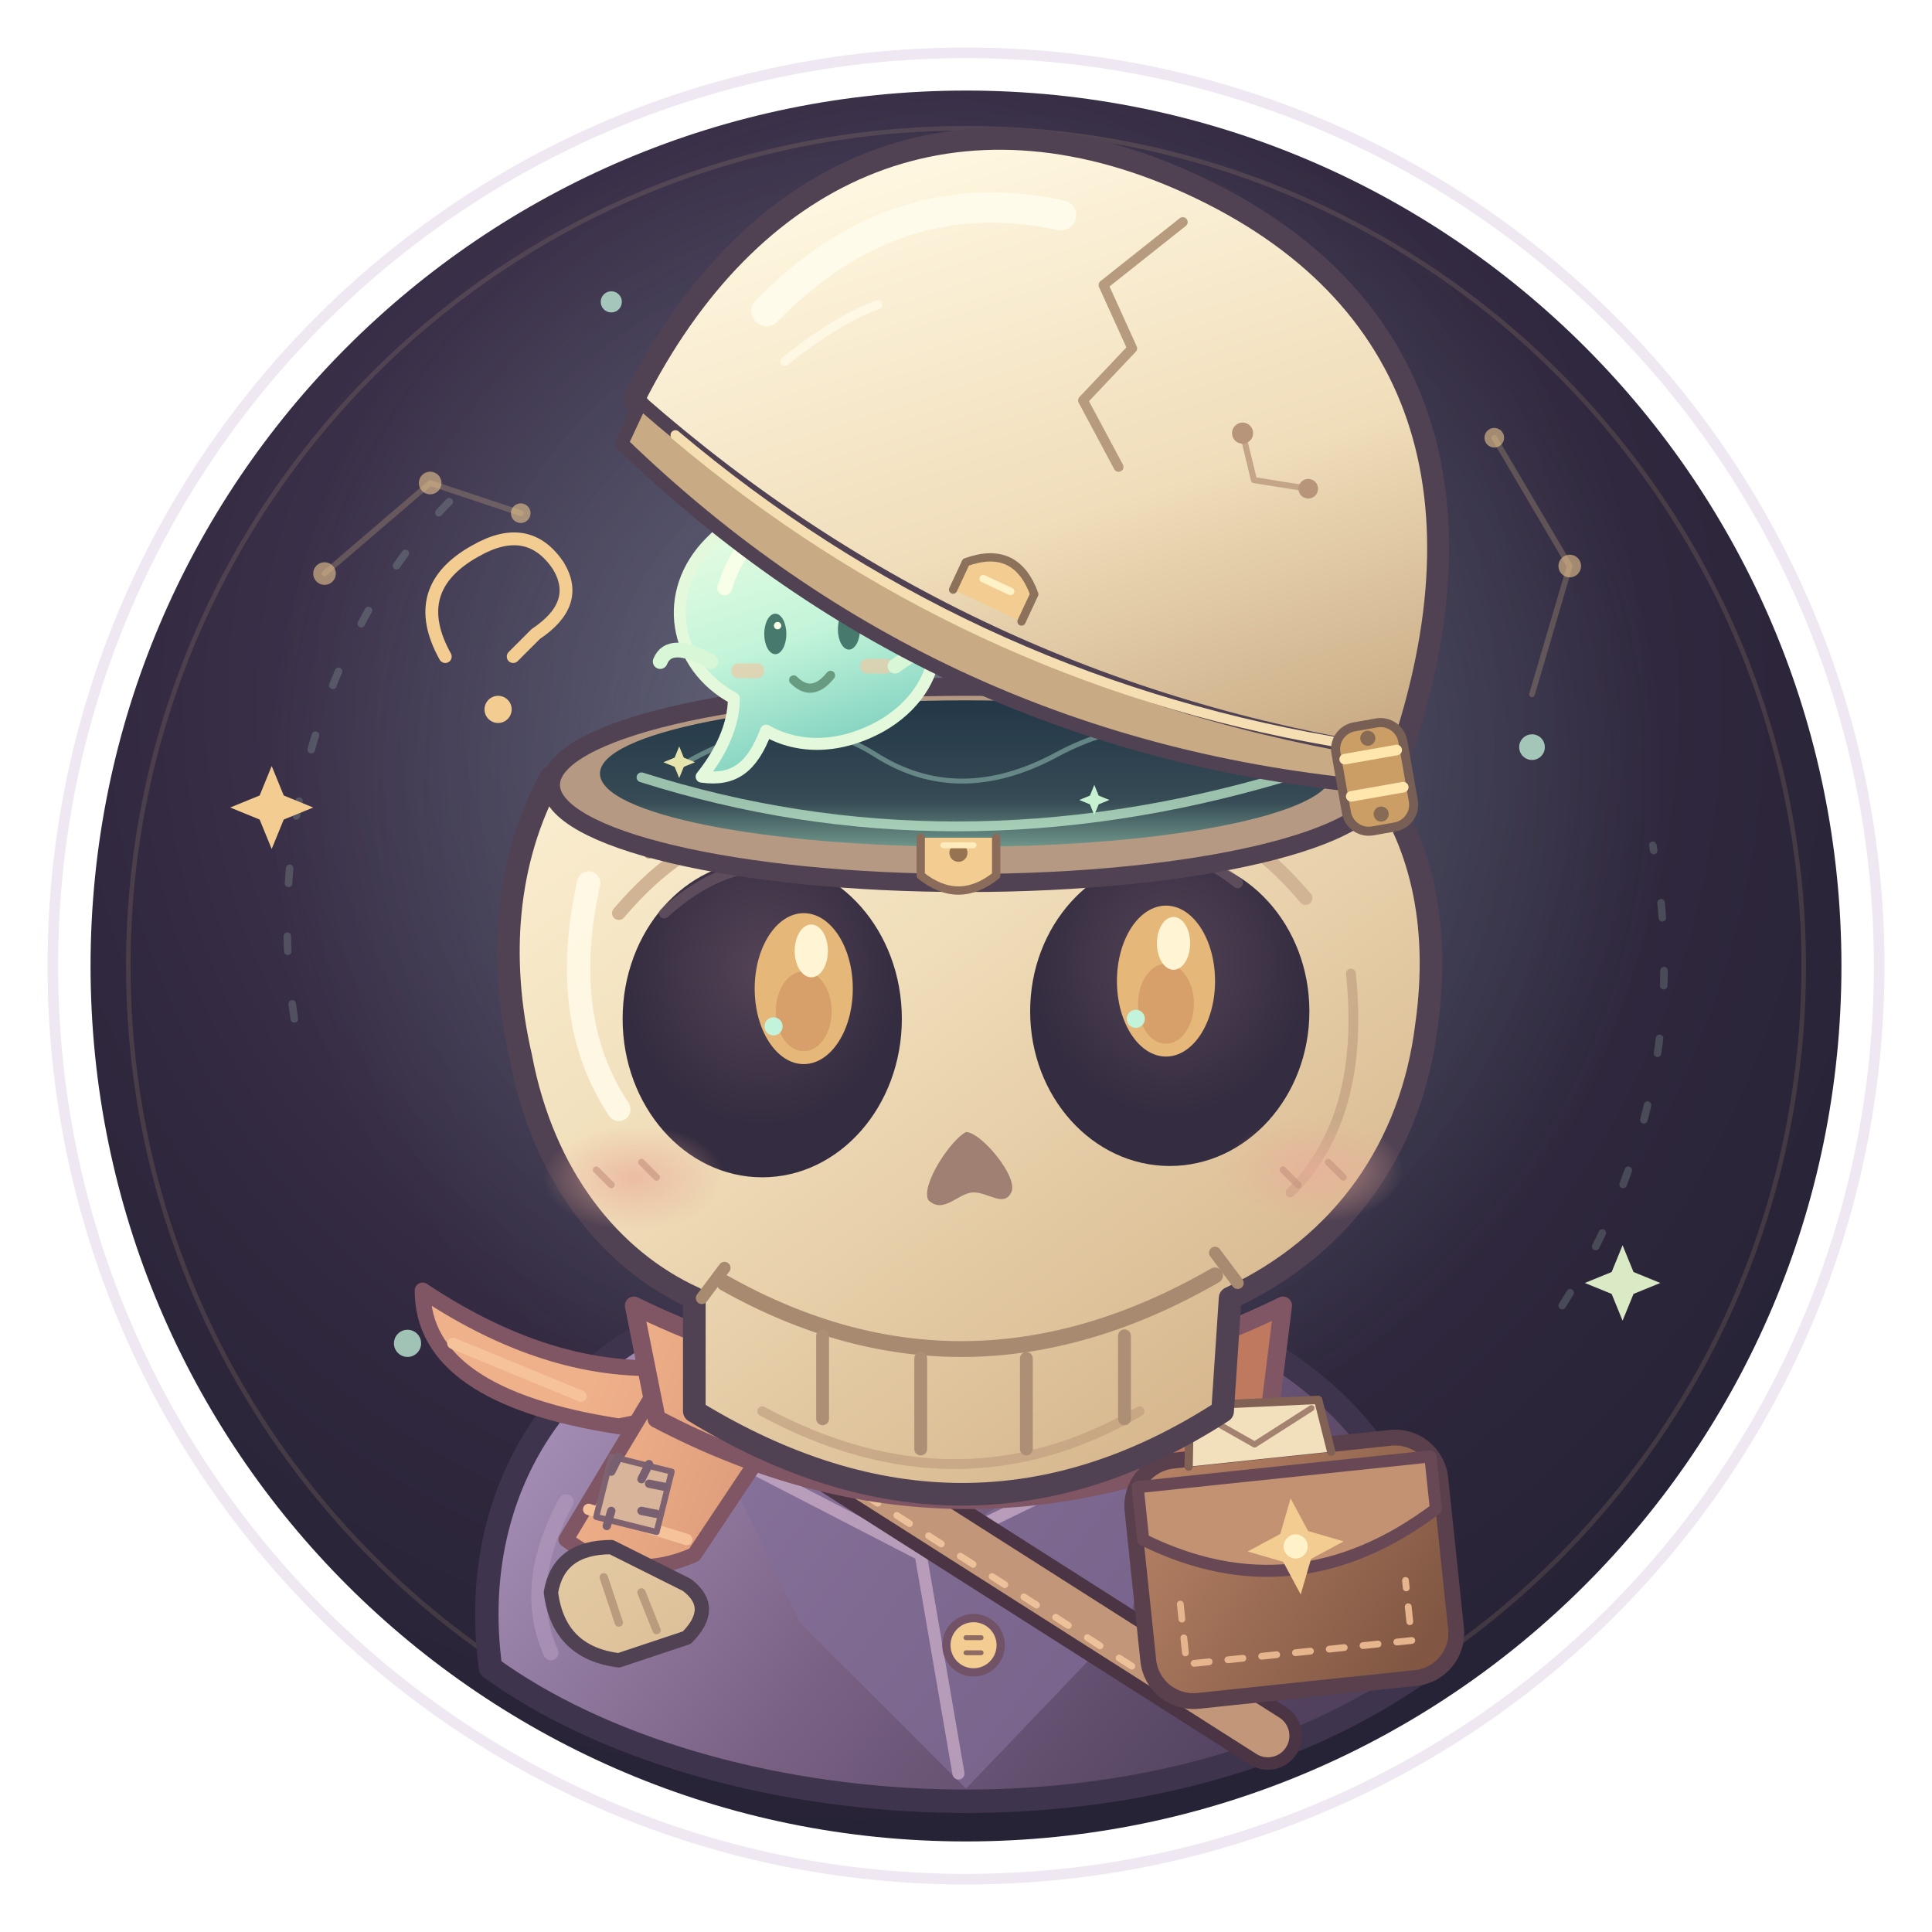
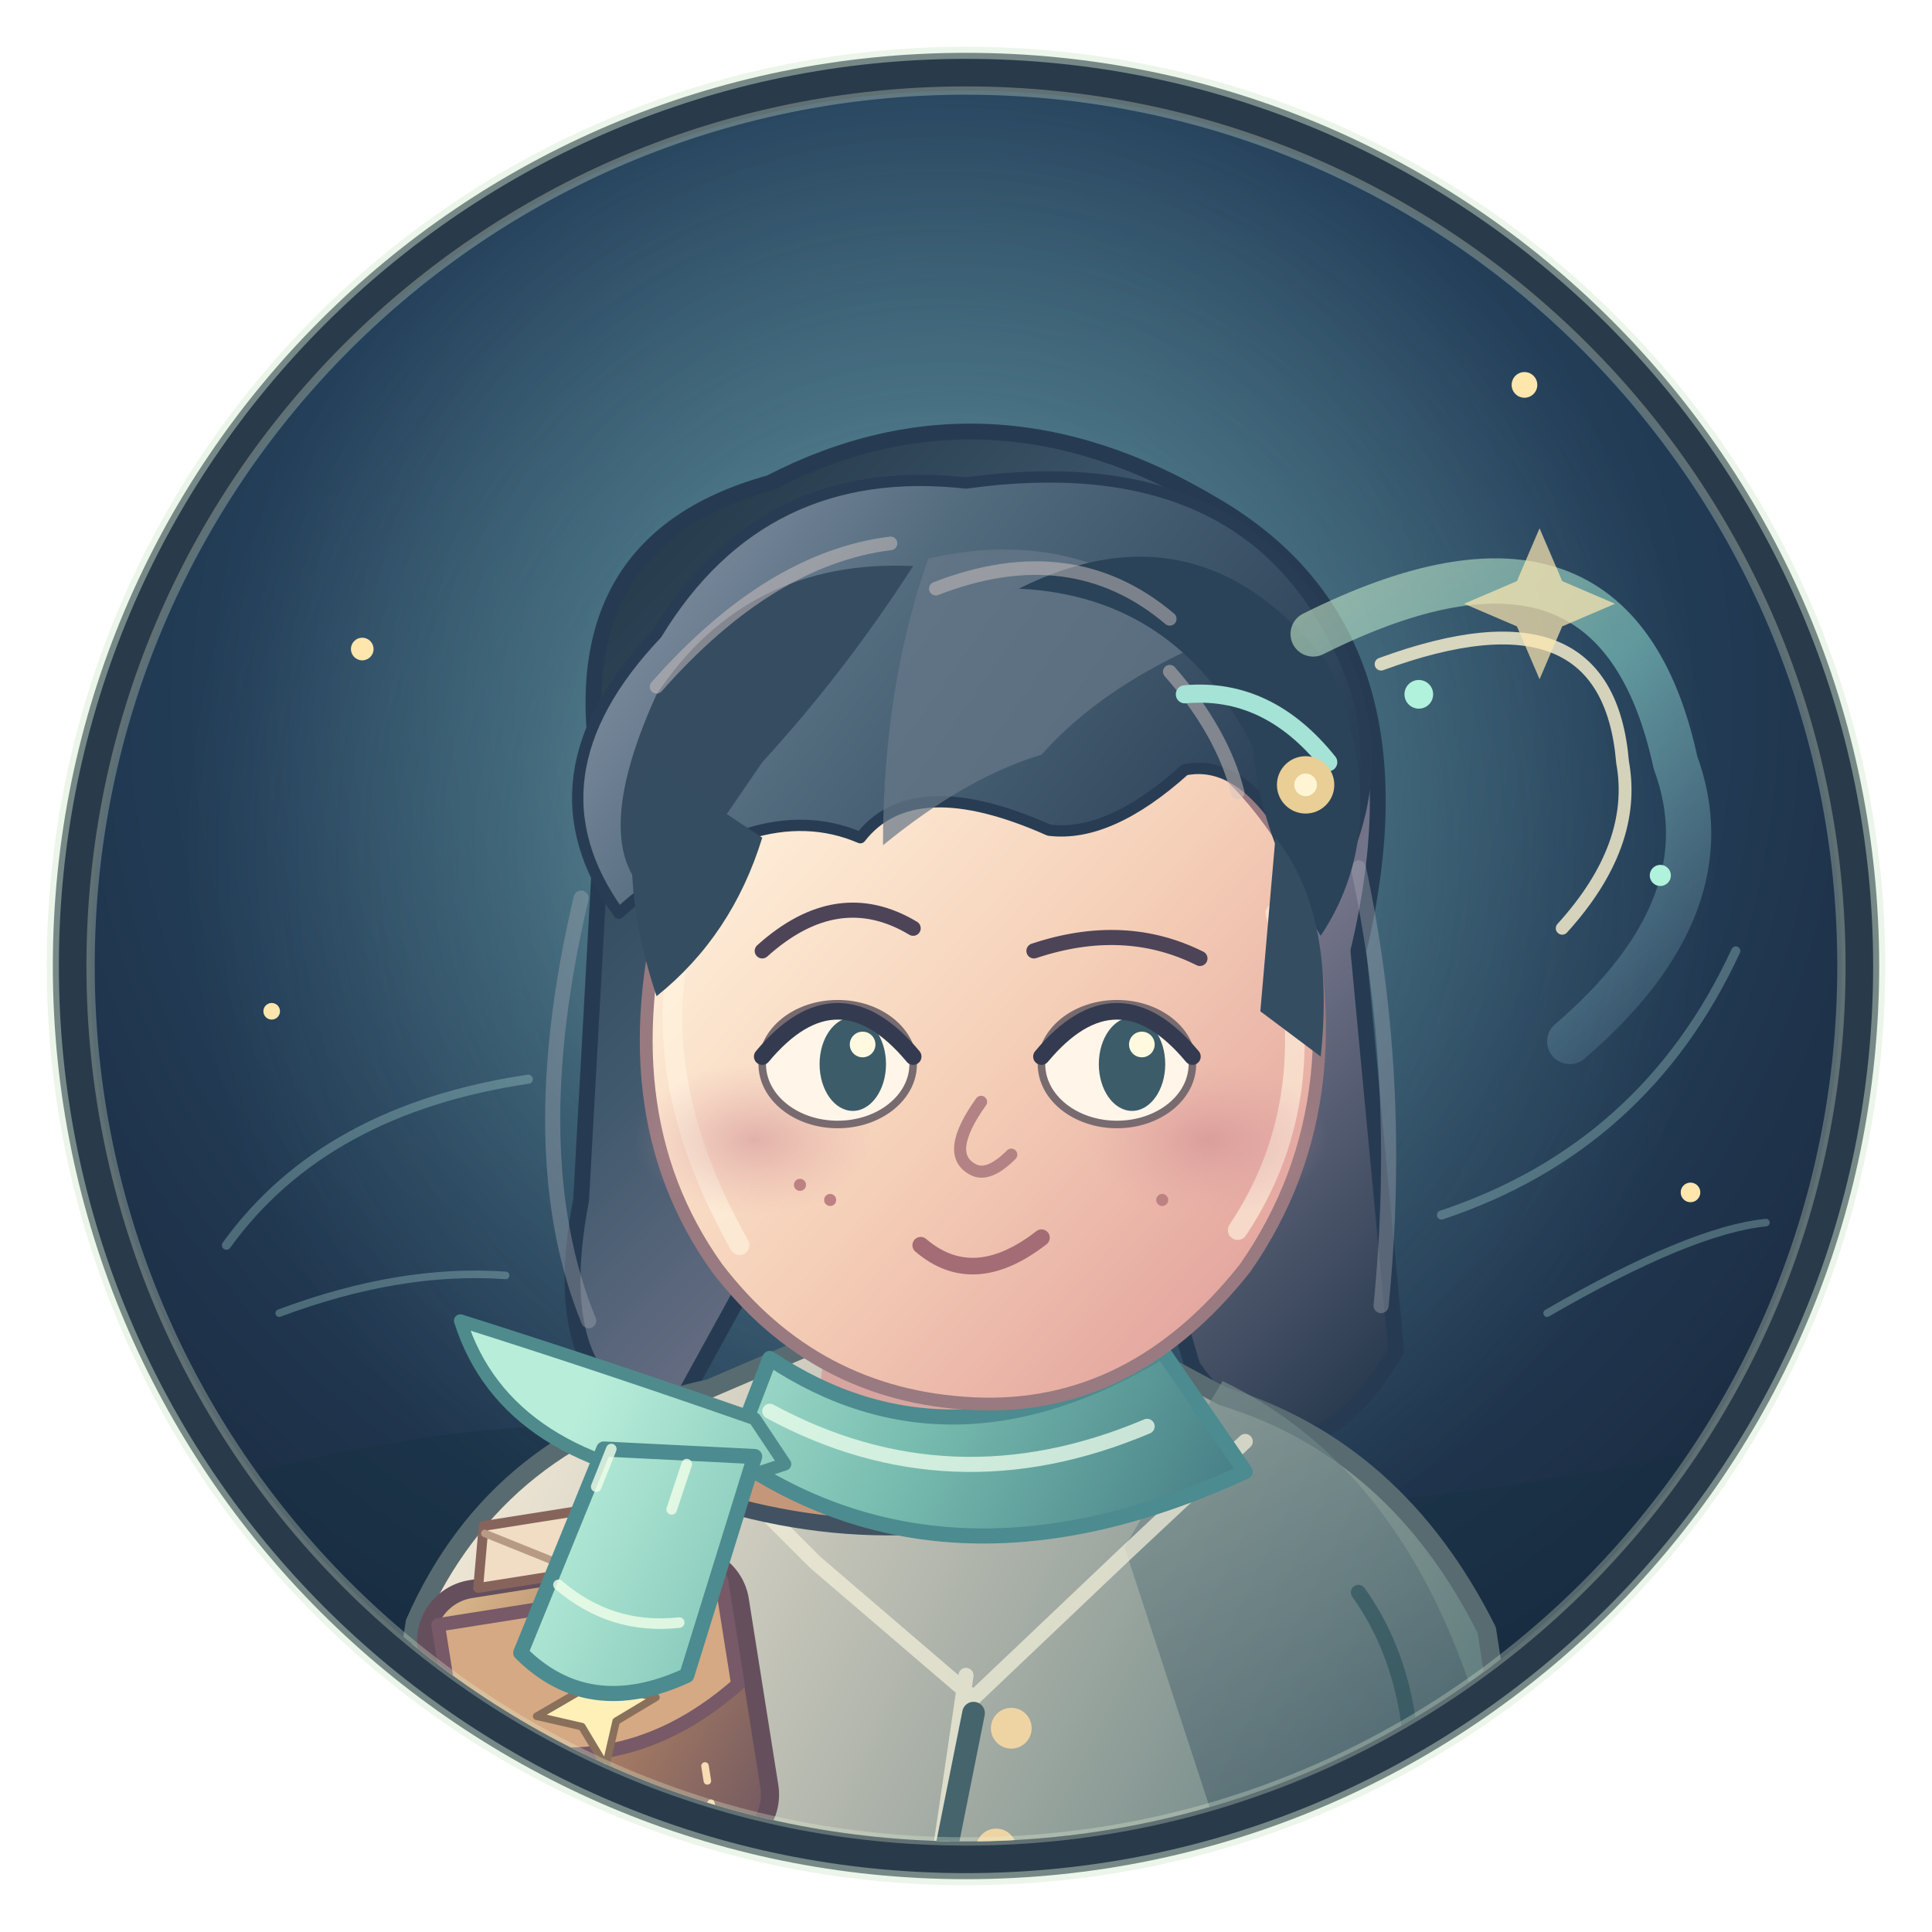
- <svg xmlns="http://www.w3.org/2000/svg" viewBox="0 0 256 256" width="256" height="256" fill="none" role="img" aria-labelledby="title desc">
+ <svg xmlns="http://www.w3.org/2000/svg" width="256" height="256" viewBox="0 0 256 256" role="img" aria-labelledby="title desc">
  <defs>
-     <radialGradient id="bg" cx=".44" cy=".35" r=".8">
-       <stop stop-color="#554363" />
-       <stop offset=".57" stop-color="#30283e" />
-       <stop offset="1" stop-color="#201f30" />
+     <radialGradient id="bg" cx=".48" cy=".35" r=".74">
+       <stop stop-color="#48768a" />
+       <stop offset=".53" stop-color="#243f59" />
+       <stop offset="1" stop-color="#172337" />
    </radialGradient>
    <radialGradient id="aura">
-       <stop stop-color="#b6f4d5" stop-opacity=".28" />
-       <stop offset=".6" stop-color="#8bdecc" stop-opacity=".12" />
-       <stop offset="1" stop-color="#8bdecc" stop-opacity="0" />
+       <stop stop-color="#d3f6df" stop-opacity=".43" />
+       <stop offset=".57" stop-color="#a4e4d7" stop-opacity=".14" />
+       <stop offset="1" stop-color="#b8f4ed" stop-opacity="0" />
    </radialGradient>
-     <linearGradient id="bone" x1="78" y1="66" x2="166" y2="186" gradientUnits="userSpaceOnUse">
-       <stop stop-color="#fff6dc" />
-       <stop offset=".48" stop-color="#f1dfbb" />
-       <stop offset="1" stop-color="#d6b68d" />
+     <linearGradient id="hair" x1="72" y1="74" x2="184" y2="185" gradientUnits="userSpaceOnUse">
+       <stop stop-color="#223747" />
+       <stop offset=".35" stop-color="#3f586c" />
+       <stop offset=".67" stop-color="#74748a" />
+       <stop offset="1" stop-color="#26384c" />
    </linearGradient>
-     <linearGradient id="capBone" x1="102" y1="43" x2="164" y2="110" gradientUnits="userSpaceOnUse">
-       <stop stop-color="#fff8e2" />
-       <stop offset=".58" stop-color="#f0ddba" />
-       <stop offset="1" stop-color="#cbae87" />
+     <linearGradient id="fringe" x1="90" y1="67" x2="164" y2="119" gradientUnits="userSpaceOnUse">
+       <stop stop-color="#808da0" />
+       <stop offset=".34" stop-color="#526b7d" />
+       <stop offset="1" stop-color="#293f56" />
    </linearGradient>
-     <linearGradient id="coat" x1="84" y1="176" x2="165" y2="236" gradientUnits="userSpaceOnUse">
-       <stop stop-color="#a18bb2" />
-       <stop offset=".47" stop-color="#796183" />
-       <stop offset="1" stop-color="#51415f" />
+     <linearGradient id="skin" x1="90" y1="111" x2="176" y2="188" gradientUnits="userSpaceOnUse">
+       <stop stop-color="#fff1dc" />
+       <stop offset=".44" stop-color="#f5cfb7" />
+       <stop offset=".8" stop-color="#e5a9a1" />
+       <stop offset="1" stop-color="#b68484" />
    </linearGradient>
-     <linearGradient id="scarf" x1="82" y1="173" x2="149" y2="198" gradientUnits="userSpaceOnUse">
-       <stop stop-color="#efb18a" />
-       <stop offset="1" stop-color="#bf795f" />
+     <radialGradient id="cheek">
+       <stop stop-color="#c9858d" stop-opacity=".48" />
+       <stop offset="1" stop-color="#db9da7" stop-opacity="0" />
+     </radialGradient>
+     <linearGradient id="coat" x1="63" y1="190" x2="193" y2="254" gradientUnits="userSpaceOnUse">
+       <stop stop-color="#f2e9d7" />
+       <stop offset=".42" stop-color="#b6b9af" />
+       <stop offset="1" stop-color="#577779" />
    </linearGradient>
-     <linearGradient id="bag" x1="152" y1="194" x2="186" y2="222" gradientUnits="userSpaceOnUse">
-       <stop stop-color="#b78366" />
-       <stop offset="1" stop-color="#815743" />
+     <linearGradient id="coatShade" x1="147" y1="189" x2="178" y2="253" gradientUnits="userSpaceOnUse">
+       <stop stop-color="#7b9190" />
+       <stop offset="1" stop-color="#395261" />
    </linearGradient>
-     <radialGradient id="socket" cx=".5" cy=".34">
-       <stop stop-color="#544356" />
-       <stop offset="1" stop-color="#342c40" />
-     </radialGradient>
-     <linearGradient id="soul" x1="110" y1="36" x2="152" y2="206" gradientUnits="userSpaceOnUse">
-       <stop stop-color="#f2ffe7" />
-       <stop offset=".48" stop-color="#bff1d8" />
-       <stop offset="1" stop-color="#78c6b9" />
+     <linearGradient id="scarf" x1="83" y1="174" x2="157" y2="210" gradientUnits="userSpaceOnUse">
+       <stop stop-color="#b8edda" />
+       <stop offset=".5" stop-color="#78bdb0" />
+       <stop offset="1" stop-color="#477f86" />
    </linearGradient>
-     <linearGradient id="miniSoul" x1="-10" y1="-38" x2="12" y2="30" gradientUnits="userSpaceOnUse">
-       <stop stop-color="#f3ffe5" />
-       <stop offset=".55" stop-color="#c2f4d9" />
-       <stop offset="1" stop-color="#72cabb" />
+     <linearGradient id="bag" x1="55" y1="206" x2="104" y2="245" gradientUnits="userSpaceOnUse">
+       <stop stop-color="#e5c595" />
+       <stop offset=".54" stop-color="#aa7e63" />
+       <stop offset="1" stop-color="#695360" />
    </linearGradient>
-     <linearGradient id="soulEdge" x1="77" y1="78" x2="175" y2="182" gradientUnits="userSpaceOnUse">
-       <stop stop-color="#f4ffe5" />
-       <stop offset="1" stop-color="#c6f3d9" />
+     <linearGradient id="thought" x1="166" y1="53" x2="233" y2="143" gradientUnits="userSpaceOnUse">
+       <stop stop-color="#fff1ba" stop-opacity=".87" />
+       <stop offset=".5" stop-color="#99eddd" stop-opacity=".72" />
+       <stop offset="1" stop-color="#aed5f5" stop-opacity="0" />
    </linearGradient>
-     <radialGradient id="blush">
-       <stop stop-color="#eaaf99" stop-opacity=".7" />
-       <stop offset="1" stop-color="#eaaf99" stop-opacity="0" />
-     </radialGradient>
-     <radialGradient id="soulBlush">
-       <stop stop-color="#f6d5ad" stop-opacity=".8" />
-       <stop offset="1" stop-color="#f6d5ad" stop-opacity="0" />
-     </radialGradient>
-     <linearGradient id="inside" x1="128" y1="86" x2="128" y2="117" gradientUnits="userSpaceOnUse">
-       <stop stop-color="#192d40" />
-       <stop offset=".65" stop-color="#364b55" />
-       <stop offset="1" stop-color="#9cd0b3" />
-     </linearGradient>
-     <clipPath id="round">
+     <clipPath id="frame">
      <circle cx="128" cy="128" r="116" />
    </clipPath>
  </defs>
-   <circle cx="128" cy="128" r="121" stroke="#c7aacd" stroke-width="1.4" stroke-opacity=".28" />
+   <circle cx="128" cy="128" r="121" fill="#293a4b" stroke="#d4e9ce" stroke-width="1.6" stroke-opacity=".45" />
  <circle cx="128" cy="128" r="116" fill="url(#bg)" />
-   <circle cx="128" cy="128" r="111" stroke="#f2cc90" stroke-width=".6" stroke-opacity=".13" />
-   <g clip-path="url(#round)" stroke-linecap="round" stroke-linejoin="round">
-     <ellipse cx="128" cy="103" rx="92" ry="94" fill="url(#aura)" />
-     <path d="M39 135c-4-26 5-53 21-69M207 173c12-19 16-40 12-61" stroke="#c4f3dc" stroke-width="1" stroke-opacity=".18" stroke-dasharray="2 7" />
-     <path d="m43 76 14-12 12 4M198 58l10 17-5 17" stroke="#f2cc90" stroke-width=".75" stroke-opacity=".22" />
-     <g fill="#f2cc90" opacity=".58">
-       <circle cx="43" cy="76" r="1.5" />
-       <circle cx="57" cy="64" r="1.5" />
-       <circle cx="69" cy="68" r="1.3" />
-       <circle cx="198" cy="58" r="1.3" />
-       <circle cx="208" cy="75" r="1.5" />
+   <g clip-path="url(#frame)" stroke-linejoin="round" stroke-linecap="round">
+     <ellipse cx="126" cy="113" rx="102" ry="106" fill="url(#aura)" />
+     <path d="M0 207Q65 179 119 194T256 184V256H0Z" fill="#142f40" opacity=".36" />
+     <g fill="none" stroke="#b9e8dc" stroke-opacity=".3">
+       <path d="M30 165Q43 147 70 143 M191 161Q218 152 230 126" stroke-width="1.2" />
+       <path d="M37 174Q53 168 67 169 M205 174Q224 163 234 162" />
    </g>
-     <ellipse cx="129" cy="224" rx="54" ry="7" fill="#131d2b" opacity=".4" />
-     <path d="M91 174c-18 7-29 25-26 47 29 21 88 26 124 0 3-22-10-38-29-46Z" fill="url(#coat)" stroke="#3f344d" stroke-width="3.1" />
-     <path d="m93 188 29 18 32-20-4 28-22 23-22-22Z" fill="#826e98" opacity=".7" />
-     <path d="m91 190 31 16 35-17m-35 17 5 29" stroke="#d0b2ca" stroke-width="1.6" opacity=".7" />
-     <path d="M75 199q-6 11-2 20m109-19q4 10 1 18" stroke="#b19abb" stroke-width="2" opacity=".64" />
-     <path d="m91 181 77 49" stroke="#4b3443" stroke-width="9" />
-     <path d="m91 181 77 49" stroke="#c29679" stroke-width="5.7" />
-     <path d="m102 190 53 34" stroke="#edc29a" stroke-width=".9" stroke-dasharray="2 3" />
-     <path d="M91 181q-17 2-35-10 0 14 26 18l10-2" fill="url(#scarf)" stroke="#805664" stroke-width="2.1" />
-     <path d="m87 184-12 20q8 6 17 2l12-18Z" fill="url(#scarf)" stroke="#805664" stroke-width="2" />
-     <path d="m78 200 13 4M60 178l17 7" stroke="#f5c299" stroke-width="1.5" />
-     <path d="m81 193 8 2-2 8-8-2Z" fill="#d8b49a" stroke="#7f6270" stroke-width=".8" />
-     <path d="m82 193-1 2m5-1-1 2m3 1-2-.4m1 4-2-.4m-4 0-.6 2" stroke="#786070" stroke-width="1.1" />
-     <path d="M84 173q43 21 86 0l-2 16q-41 20-81-1Z" fill="url(#scarf)" stroke="#805664" stroke-width="2.4" />
-     <path d="M94 182q34 13 66-1" stroke="#ffd2a6" stroke-width="2" />
-     <path d="m145 188 3-7m-9 9 3-7" stroke="#aa705e" stroke-width="1.1" />
-     <g transform="rotate(-6 171 208)">
-       <rect x="151" y="192" width="41" height="32" rx="6" fill="url(#bag)" stroke="#59404c" stroke-width="2.1" />
-       <path d="M152 195h39v7q-20 12-39 0Z" fill="#c29272" stroke="#674854" stroke-width="1.6" />
-       <path d="M156 211v8h30v-8" stroke="#e6b58e" stroke-width=".9" stroke-dasharray="2 2.5" />
-       <path d="M172 198.6 173.856 203.144 178.4 205 173.856 206.856 172 211.4 170.144 206.856 165.6 205 170.144 203.144Z" fill="#f2cc90" opacity="1" />
-       <circle cx="172" cy="205" r="1.6" fill="#fff2c8" />
-       <path d="m159 193 1-8 17 1 1 7" fill="#f2dfbb" stroke="#806154" stroke-width="1.1" />
-       <path d="m161 186 7 5 8-4" stroke="#a38270" stroke-width=".8" />
+     <g fill="#ffe6ad">
+       <circle cx="48" cy="86" r="1.5" />
+       <circle cx="202" cy="51" r="1.7" />
+       <circle cx="36" cy="134" r="1.1" />
+       <circle cx="224" cy="158" r="1.3" />
    </g>
-     <circle cx="129" cy="218" r="3.6" fill="#f2cc90" stroke="#725267" stroke-width="1.1" />
-     <path d="M128 217h2m-2 2h2" stroke="#8f6c63" stroke-width=".65" />
-     <path d="M73 103c-6 11-7 24-4 37 3 16 12 27 23 32v15q36 22 70 0l1-15c15-7 24-20 26-36 2-14-1-25-7-33Z" fill="url(#bone)" stroke="#514253" stroke-width="3" />
-     <path d="M78 117q-4 18 4 30" stroke="#fff9e7" stroke-width="3.1" opacity=".9" />
-     <path d="M179 129q2 19-8 29m-70 29q26 14 50 0" stroke="#be9d7e" stroke-width="1.3" opacity=".65" />
-     <path d="M82 121q17-20 37-6m20 0q17-16 34 4" stroke="#d1b493" stroke-width="1.8" />
-     <ellipse cx="101" cy="135" rx="18.5" ry="21" fill="url(#socket)" />
-     <ellipse cx="155" cy="134" rx="18.5" ry="20.5" fill="url(#socket)" />
-     <path d="M88 121q10-9 20-5m35-1q11-6 21 2" stroke="#77616b" stroke-width="1.4" opacity=".55" />
-     <ellipse cx="106.5" cy="131" rx="6.5" ry="10" fill="#e5b779" />
-     <ellipse cx="154.5" cy="130" rx="6.5" ry="10" fill="#e5b779" />
-     <ellipse cx="106.5" cy="134" rx="3.7" ry="5.3" fill="#d7a06b" />
-     <ellipse cx="154.5" cy="133" rx="3.7" ry="5.3" fill="#d7a06b" />
-     <ellipse cx="107.5" cy="126" rx="2.2" ry="3.5" fill="#fff5d4" />
-     <ellipse cx="155.5" cy="125" rx="2.2" ry="3.5" fill="#fff5d4" />
-     <circle cx="102.5" cy="136" r="1.2" fill="#c4f3dc" />
-     <circle cx="150.5" cy="135" r="1.2" fill="#c4f3dc" />
-     <ellipse cx="84" cy="156" rx="12" ry="7" fill="url(#blush)" />
-     <ellipse cx="174" cy="155" rx="12" ry="7" fill="url(#blush)" />
-     <path d="m79 155 2 2m4-3 2 2m83-1 2 2m4-3 2 2" stroke="#c69580" stroke-width=".9" opacity=".65" />
-     <path d="M128 150c-2 1-6 7-5 9 2 2 4-1 6-1s4 2 5 0c1-2-4-8-6-8Z" fill="#9f8072" />
-     <path d="M96 170q32 18 65-1" stroke="#a88a70" stroke-width="2.1" />
-     <path d="M109 177v11m13-8v12m14-12v12m13-15v11" stroke="#ad8f76" stroke-width="1.7" />
-     <path d="m96 168-3 4m68-6 3 4" stroke="#a88a70" stroke-width="1.6" />
-     <path d="M86 113q10-8 21-5m40 0q10-4 20 1" stroke="#a68575" stroke-width="1.5" />
-     <ellipse cx="128" cy="104" rx="55" ry="13" fill="#b69983" stroke="#514253" stroke-width="2.4" />
-     <ellipse cx="128" cy="102.5" rx="48.5" ry="9.7" fill="url(#inside)" />
-     <path d="M85 103q41 13 85 0" stroke="#c4f0d0" stroke-width="1.3" opacity=".72" />
-     <path d="M91 101q14-8 25-1t24 0 23 0" stroke="#92bdb0" stroke-width=".65" opacity=".55" />
-     <path d="M90 98.9 90.609 100.391 92.1 101 90.609 101.609 90 103.1 89.391 101.609 87.9 101 89.391 100.391Z" fill="#e5e4ac" opacity="1" />
-     <path d="M164 97.3 164.783 99.217 166.7 100 164.783 100.783 164 102.7 163.217 100.783 161.3 100 163.217 99.217Z" fill="#f4d79d" opacity="1" />
-     <path d="M145 104 145.58 105.42 147 106 145.58 106.58 145 108 144.42 106.58 143 106 144.42 105.42Z" fill="#c7f1d1" opacity="1" />
-     <g transform="translate(107 84) scale(0.61)">
-       <path d="M-16 14c-13-7-16-23-5-34 8-8 15-11 16-23 13 7 11 18 22 26 16 12 13 29-1 37-9 5-18 5-25 1-3 8-7 11-14 10 4-5 7-11 7-17Z" fill="url(#miniSoul)" stroke="#e4f9db" stroke-width="2.6" />
-       <path d="M-18-10q3-10 12-16" stroke="#f8ffe9" stroke-width="3.2" />
-       <path d="M0 -23.2 1.218 -20.218 4.2 -19 1.218 -17.782 0 -14.8 -1.218 -17.782 -4.2 -19 -1.218 -20.218Z" fill="#f4d8a0" opacity="1" />
-       <ellipse cx="-7" cy="0" rx="2.4" ry="4.4" fill="#47796d" />
-       <ellipse cx="9" cy="-1" rx="2.4" ry="4.4" fill="#47796d" />
-       <circle cx="-6.5" cy="-1.8" r=".8" fill="#f9ffe6" />
-       <circle cx="9.5" cy="-2.8" r=".8" fill="#f9ffe6" />
-       <path d="M-3 10q4 4 8-1" stroke="#699b80" stroke-width="2" />
-       <path d="M-15 8h4M13 7h4" stroke="#e9ccaa" stroke-width="3.2" opacity=".75" />
-       <path d="M-21 6q-9-5-11 0m51 1q8-6 11-2" stroke="#d7f7d7" stroke-width="3.2" />
+     <ellipse cx="126" cy="243" rx="83" ry="16" fill="#061a2b" opacity=".36" />
+     <path d="M80 105Q73 72 102 64Q131 49 161 67Q190 84 180 126L185 179Q172 201 158 181L153 164L100 168L89 188Q72 185 77 159Z" fill="url(#hair)" stroke="#263b51" stroke-width="2.1" />
+     <path d="M77 119Q69 153 78 175 M180 115Q186 143 183 173" fill="none" stroke="#a3a9b3" stroke-opacity=".4" stroke-width="2" />
+     <path d="M94 184Q66 190 55 215L48 261H204L197 216Q185 192 162 185L149 178H108Z" fill="url(#coat)" stroke="#586b70" stroke-width="2.5" />
+     <path d="M162 183Q185 194 195 224L205 260H167L149 205Z" fill="url(#coatShade)" opacity=".65" />
+     <path d="M92 191L108 207L129 225L149 206L165 191M128 222L123 256" stroke="#f3f0d9" stroke-width="2" fill="none" opacity=".72" />
+     <path d="M76 211Q70 226 74 247M180 211Q190 225 186 248" stroke="#2d515b" opacity=".65" stroke-width="2" fill="none" />
+     <path d="M152 190Q126 203 99 196" fill="none" stroke="#425262" stroke-width="10" />
+     <path d="M152 190Q126 203 99 196" fill="none" stroke="#c5977a" stroke-width="5.6" />
+     <path d="M147 191Q126 199 107 196" fill="none" stroke="#ffeac8" stroke-width="1.1" />
+     <path d="M129 227L123 257" fill="none" stroke="#45646b" stroke-width="3" />
+     <circle cx="134" cy="229" r="2.7" fill="#efd4a3" />
+     <circle cx="132" cy="245" r="2.7" fill="#efd4a3" />
+     <g transform="rotate(-9 80 226)">
+       <rect x="58" y="208" width="42" height="39" rx="7" fill="url(#bag)" stroke="#654f5d" stroke-width="2.4" />
+       <path d="M60 212H98V226Q79 238 60 226Z" fill="#d4a984" stroke="#775967" stroke-width="1.8" />
+       <path d="M65 235V243H92V235" fill="none" stroke="#f7dcb4" stroke-width="1" stroke-dasharray="2 3" />
+       <path d="M79 218L81.3 223.8L87 226L81.3 228.3L79 234L76.7 228.3L71 226L76.7 223.8Z" fill="#fff0b8" stroke="#89705b" />
+       <path d="M66 208L68 200H88L90 208Z" fill="#f0ddc3" stroke="#87645b" stroke-width="1.3" />
+       <path d="M68 201L78 207L88 201" fill="none" stroke="#b69a84" />
    </g>
-     <g transform="translate(182 103) rotate(25) scale(1) translate(-182 -103)">
-       <path d="M72 99c1-34 20-56 53-57 35-1 55 20 59 57-27 14-82 16-112 0Z" fill="url(#capBone)" stroke="#514253" stroke-width="2.9" />
-       <path d="M73 99v6q55 19 110-1v-5q-55 16-110 0Z" fill="#c8aa84" stroke="#514253" stroke-width="1.8" />
-       <path d="M79 101q48 13 96 0" stroke="#f5deb1" stroke-width="1.3" />
-       <path d="M83 81q8-23 30-28" stroke="#fffbea" stroke-width="4" />
-       <path d="M88 86q4-8 8-12" stroke="#fffbea" stroke-width="1.2" opacity=".75" />
-       <path d="m128 47-6 12 7 6-3 9 8 6" stroke="#b69b7e" stroke-width="1.3" />
-       <path d="m147 69 4 5 7-2" stroke="#c4a587" stroke-width=".8" />
-       <circle cx="147" cy="69" r="1.4" fill="#b7957a" />
-       <circle cx="158" cy="72" r="1.3" fill="#b7957a" />
-       <path d="M121 104v-4q5-5 10 0v4" fill="#f2cc90" stroke="#8c725b" stroke-width="1.1" />
-       <path d="M124 101h4" stroke="#fff2c7" stroke-width="1" />
-     </g>
-     <g transform="rotate(-10 182 105)">
-       <rect x="178" y="96" width="9" height="14" rx="3" fill="#cb9e66" stroke="#785f55" stroke-width="1.2" />
-       <path d="M179 100h7m-7 5h7" stroke="#ffe6ad" stroke-width="1.4" />
-       <circle cx="182.5" cy="97.8" r="1" fill="#886b54" />
-       <circle cx="182.5" cy="108" r="1" fill="#886b54" />
-     </g>
-     <path d="M122 111v5q5 4 10 0v-5" fill="#f2cc90" stroke="#8b6b59" stroke-width="1.1" />
-     <circle cx="127" cy="113" r="1.2" fill="#977451" />
-     <path d="M125 112h4" stroke="#ffebbb" stroke-width=".8" />
-     <path d="M73 211q1-6 8-6l10 5q4 3 0 7l-9 3q-8-1-9-9Z" fill="url(#bone)" stroke="#514253" stroke-width="1.9" />
-     <path d="m80 209 2 6m3-4 2 5" stroke="#ba9b7e" stroke-width="1.1" />
-     <path d="M59 87q-5-9 4-14 7-4 11 2 3 5-3 9l-3 3" stroke="#f2cc90" stroke-width="1.7" />
-     <circle cx="66" cy="94" r="1.8" fill="#f2cc90" />
+     <path d="M111 165L108 189Q128 206 150 189L150 166Z" fill="#d7a5a0" />
+     <path d="M102 180Q126 196 154 179L165 195Q126 213 97 193Z" fill="url(#scarf)" stroke="#4c8b8f" stroke-width="2" />
+     <path d="M102 187Q126 200 152 189" fill="none" stroke="#eeffed" stroke-opacity=".75" stroke-width="2" />
+     <path d="M100 188Q80 181 61 175Q67 194 95 197L104 194Z" fill="url(#scarf)" stroke="#4f8b8d" stroke-width="1.7" />
+     <path d="M80 192L69 219Q78 228 91 222L100 193Z" fill="url(#scarf)" stroke="#4c8b8f" stroke-width="2" />
+     <path d="M74 210Q81 216 90 215M81 192L79 197M91 194L89 200" fill="none" stroke="#f1ffea" stroke-width="1.4" opacity=".8" />
+     <path d="M89 116Q87 91 117 90Q155 86 171 113Q181 145 165 168Q150 187 129 186Q108 185 95 168Q80 147 89 116Z" fill="url(#skin)" stroke="#987a80" stroke-width="1.7" />
+     <path d="M91 122Q85 142 98 165M169 121Q176 145 164 163" fill="none" stroke="#fff4df" stroke-opacity=".63" stroke-width="2.6" />
+     <ellipse cx="100" cy="151" rx="16" ry="10" fill="url(#cheek)" />
+     <ellipse cx="160" cy="151" rx="16" ry="10" fill="url(#cheek)" />
+     <path d="M101 126Q111 117 121 123 M137 126Q149 122 159 127" fill="none" stroke="#4d4458" stroke-width="2" />
+     <ellipse cx="111" cy="141" rx="10" ry="8" fill="#fff6e9" stroke="#776b70" />
+     <ellipse cx="113" cy="141" rx="4.4" ry="6.2" fill="#3d5c69" />
+     <circle cx="114.3" cy="138.4" r="1.7" fill="#fff9df" />
+     <path d="M101 140Q111 128 121 140" fill="none" stroke="#343b50" stroke-width="2.2" />
+     <ellipse cx="148" cy="141" rx="10" ry="8" fill="#fff6e9" stroke="#776b70" />
+     <ellipse cx="150" cy="141" rx="4.4" ry="6.2" fill="#3d5c69" />
+     <circle cx="151.3" cy="138.4" r="1.7" fill="#fff9df" />
+     <path d="M138 140Q148 128 158 140" fill="none" stroke="#343b50" stroke-width="2.2" />
+     <path d="M122 165Q129 171 138 164" fill="none" stroke="#a46c74" stroke-width="2.2" />
+     <path d="M130 146Q125 153 129 155Q131 156 134 153" fill="none" stroke="#b38284" stroke-width="1.6" />
+     <circle cx="106" cy="157" r=".8" fill="#bb8281" />
+     <circle cx="110" cy="159" r=".8" fill="#bb8281" />
+     <circle cx="154" cy="159" r=".8" fill="#bb8281" />
+     <path d="M82 121Q69 103 87 84Q101 61 128 64Q164 59 177 85Q186 102 175 120Q167 100 157 102Q147 111 139 110Q121 102 114 111Q100 105 82 121Z" fill="url(#fringe)" stroke="#283d53" stroke-width="1.5" />
+     <path d="M87 92Q99 74 121 75Q112 89 101 101L88 120Q77 114 87 92Z" fill="#364d61" />
+     <path d="M123 74Q145 69 160 85Q146 91 138 100Q128 103 117 112Q117 91 123 74Z" fill="#667889" opacity=".72" />
+     <path d="M135 78Q156 79 166 99Q167 111 175 124Q185 109 176 88Q159 66 135 78Z" fill="#2b4358" />
+     <path d="M87 91Q102 74 118 72M124 78Q142 71 155 82M155 89Q162 97 164 105" fill="none" stroke="#d5c7c1" stroke-opacity=".48" stroke-width="1.8" />
+     <path d="M86 101Q81 114 87 132Q97 124 101 111M169 111Q177 121 175 140L167 134" fill="#354d61" />
+     <path d="M157 92Q168 91 176 101" fill="none" stroke="#a4e3d6" stroke-width="2.4" />
+     <circle cx="173" cy="104" r="3.8" fill="#e9ce95" />
+     <circle cx="173" cy="104" r="1.5" fill="#fff5d4" />
+     <path d="M174 84Q214 64 222 101Q229 120 208 138" stroke="url(#thought)" stroke-width="6" fill="none" opacity=".7" />
+     <path d="M183 88Q213 77 215 101Q217 112 207 123" stroke="#fff5d2" stroke-width="1.7" fill="none" opacity=".8" />
+     <path d="M204 70L207 77L214 80L207 83L204 90L201 83L194 80L201 77Z" fill="#ffe8b0" opacity=".7" />
+     <circle cx="188" cy="92" r="1.9" fill="#b0f2dc" />
+     <circle cx="220" cy="116" r="1.4" fill="#b0f2dc" />
  </g>
-   <path d="M36 101.5 37.595 105.405 41.5 107 37.595 108.595 36 112.5 34.405 108.595 30.5 107 34.405 105.405Z" fill="#f2cc90" opacity="1" />
-   <path d="M215 165 216.45 168.55 220 170 216.45 171.45 215 175 213.55 171.45 210 170 213.55 168.55Z" fill="#d9eac5" opacity="1" />
-   <g fill="#c4f3dc" opacity=".76">
-     <circle cx="54" cy="178" r="1.8" />
-     <circle cx="203" cy="99" r="1.7" />
-     <circle cx="81" cy="40" r="1.4" />
-   </g>
+   <circle cx="128" cy="128" r="116" stroke="#e9f6d7" stroke-opacity=".29" stroke-width="1.1" fill="none" />
</svg>
